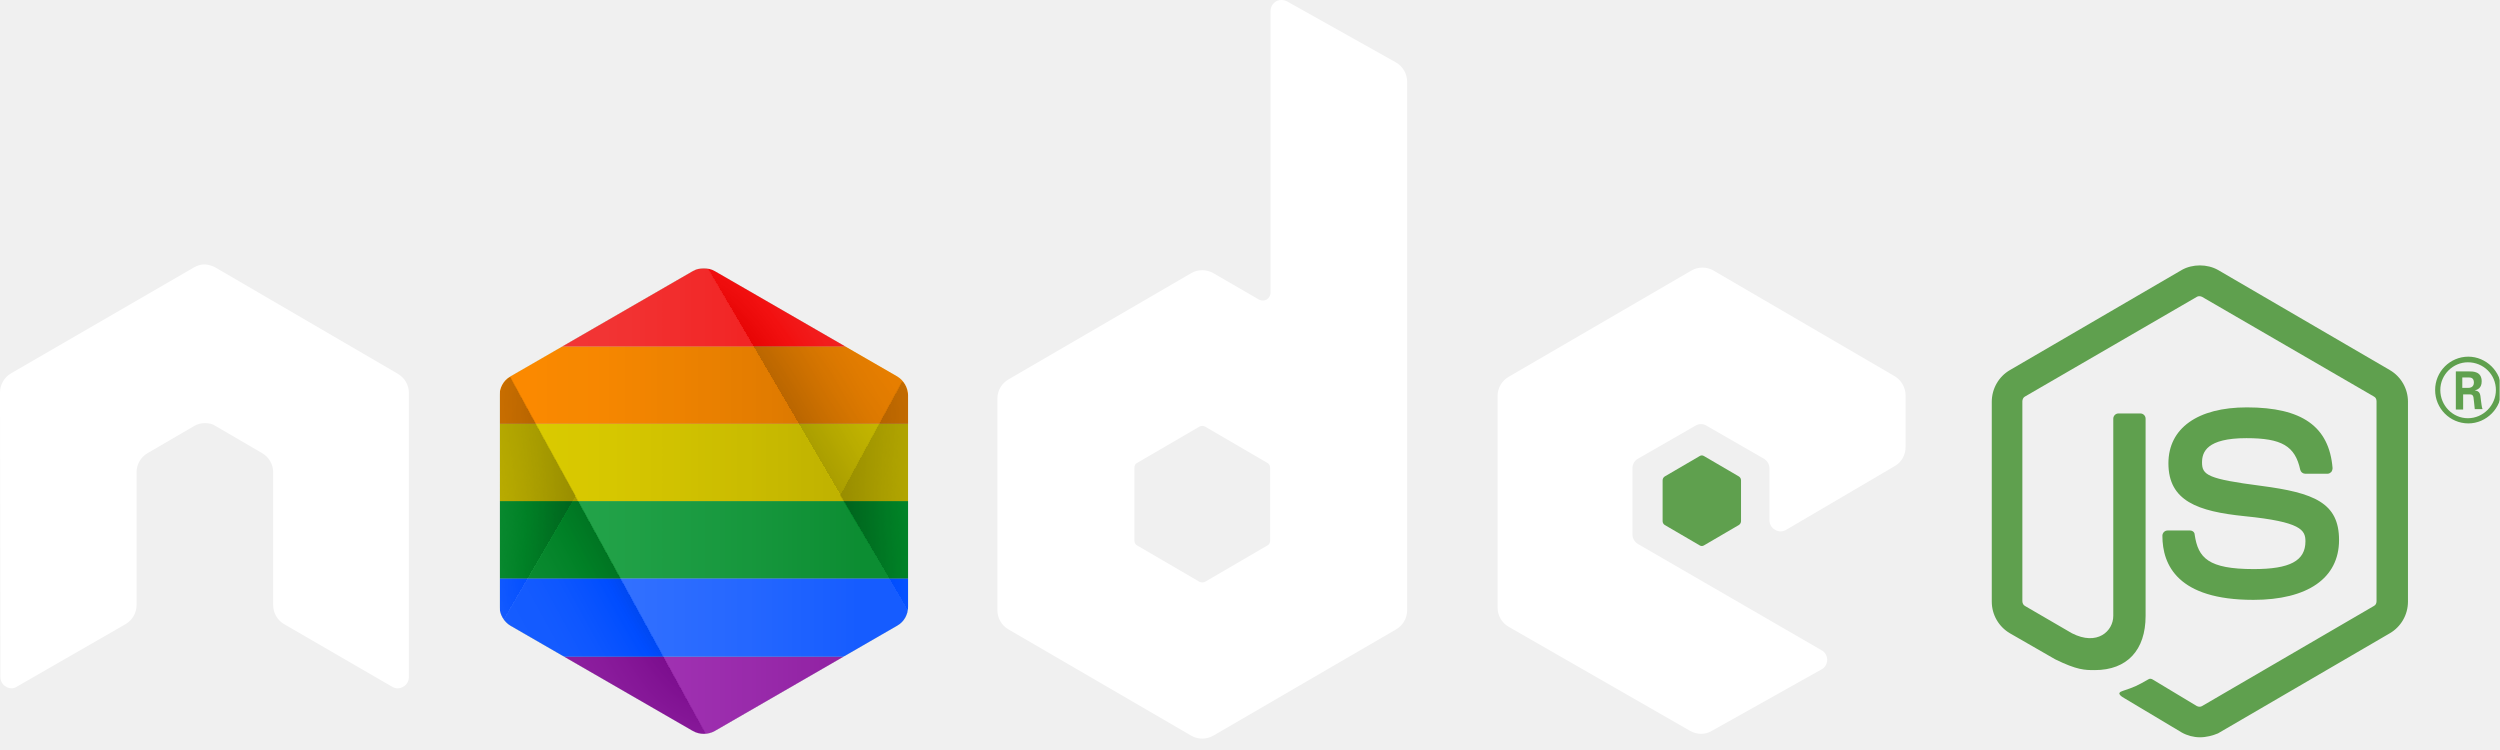
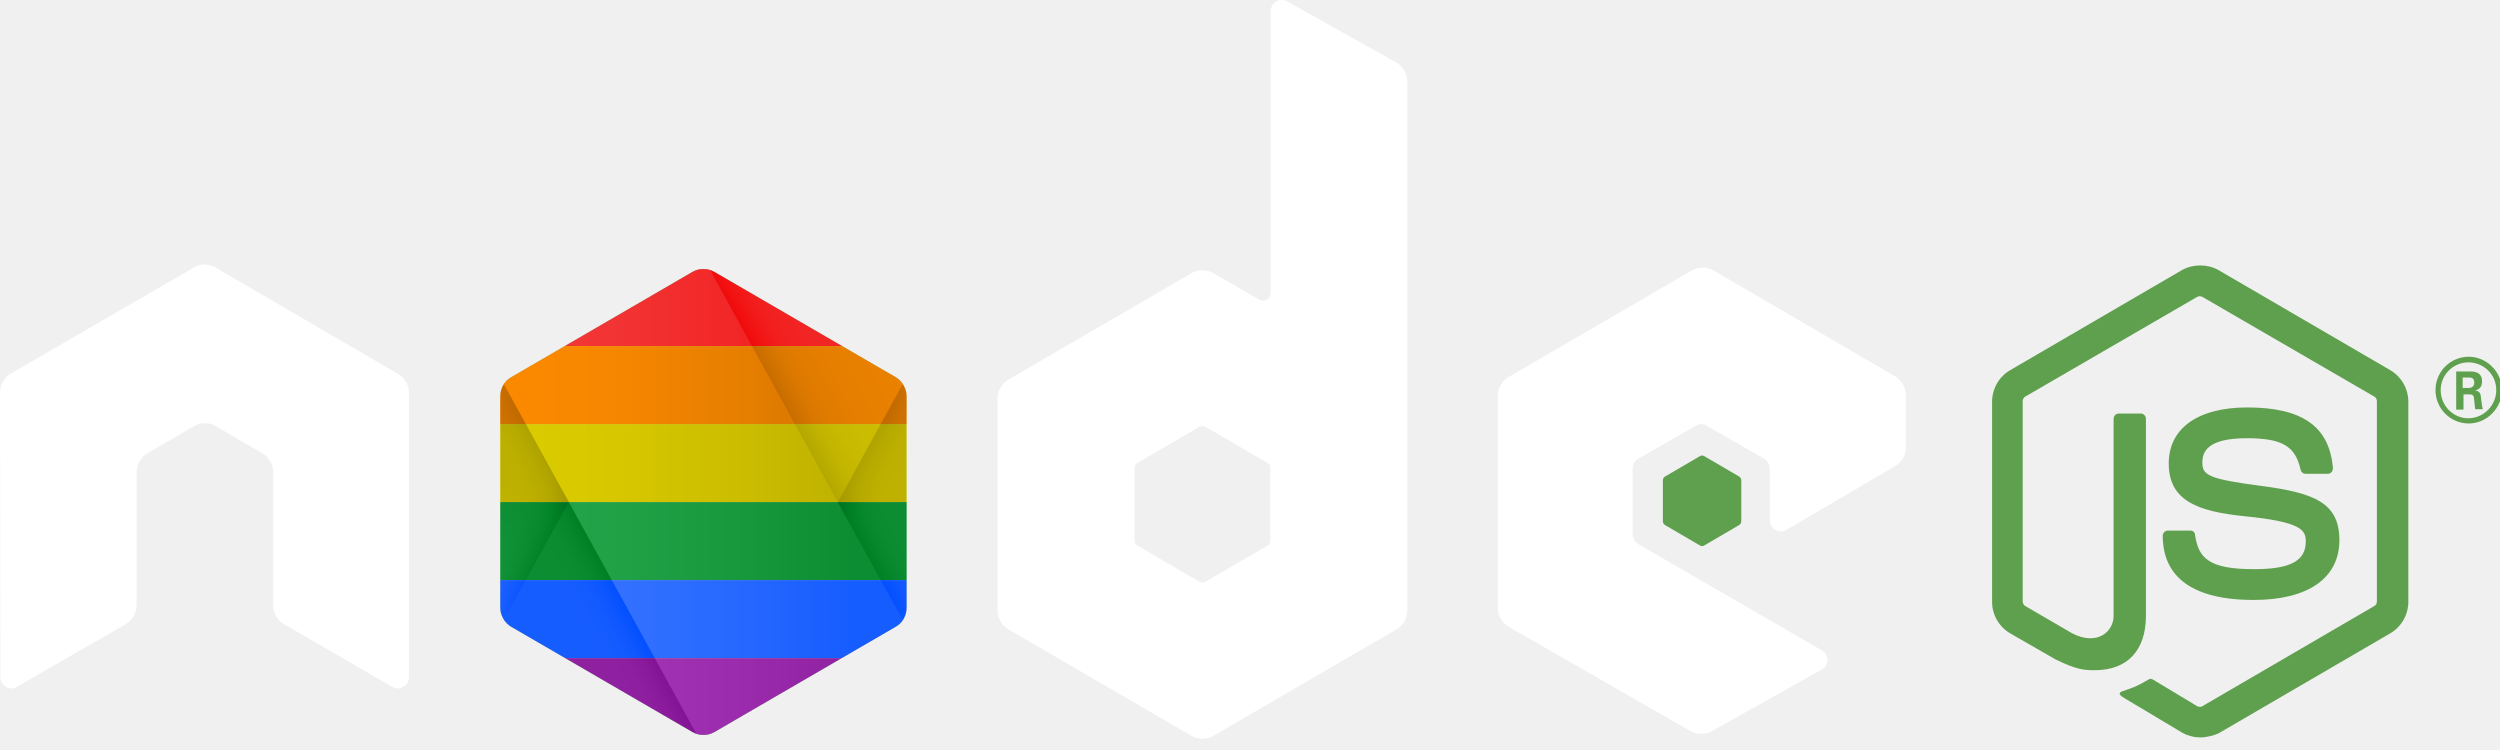
- <svg xmlns="http://www.w3.org/2000/svg" width="267" height="80" fill="none">
-   <mask id="a" width="267" height="80" x="0" y="0" maskUnits="userSpaceOnUse" style="mask-type:luminance">
-     <path fill="#fff" d="M266.96 0H0v79.988h266.96V0Z" />
+ <svg xmlns="http://www.w3.org/2000/svg" width="267" height="80" viewBox="0 0 267 80" fill="none">
+   <mask id="a" maskUnits="userSpaceOnUse" x="0" y="0" width="267" height="80" style="mask-type:luminance">
+     <path d="M267 0H0v79.378h267z" fill="#fff" />
  </mask>
  <g mask="url(#a)">
-     <path fill="#5FA04E" d="M234.948 78.743a4.013 4.013 0 0 1-1.933-.51l-6.12-3.657c-.921-.51-.46-.695-.184-.787 1.242-.417 1.472-.51 2.76-1.25.139-.093.323-.046.46.046l4.694 2.824c.184.093.413.093.552 0l18.36-10.695c.183-.093.277-.278.277-.51V42.86c0-.231-.094-.416-.277-.509l-18.36-10.649c-.184-.093-.415-.093-.552 0l-18.36 10.649c-.184.093-.276.324-.276.51v21.344c0 .185.092.416.276.509l5.015 2.917c2.715 1.389 4.418-.232 4.418-1.852V44.712c0-.277.23-.555.553-.555h2.347c.276 0 .552.231.552.555V65.78c0 3.658-1.979 5.787-5.431 5.787-1.057 0-1.885 0-4.233-1.157l-4.831-2.778a3.913 3.913 0 0 1-1.933-3.38V42.907c0-1.39.737-2.686 1.933-3.38l18.36-10.696c1.15-.648 2.714-.648 3.865 0l18.359 10.696a3.913 3.913 0 0 1 1.932 3.38V64.25c0 1.39-.736 2.685-1.932 3.38L236.88 78.326c-.552.232-1.243.417-1.932.417Z" />
-     <path fill="#5FA04E" d="M240.653 64.065c-8.053 0-9.71-3.704-9.71-6.852 0-.278.23-.556.552-.556h2.393c.277 0 .506.186.506.463.368 2.454 1.427 3.658 6.305 3.658 3.865 0 5.522-.88 5.522-2.963 0-1.204-.462-2.084-6.489-2.686-5.015-.51-8.145-1.62-8.145-5.648 0-3.75 3.13-5.973 8.375-5.973 5.891 0 8.789 2.037 9.157 6.482a.755.755 0 0 1-.136.417c-.095.092-.232.185-.372.185h-2.438a.54.54 0 0 1-.505-.417c-.553-2.546-1.98-3.38-5.752-3.38-4.234 0-4.739 1.482-4.739 2.593 0 1.343.597 1.76 6.303 2.5 5.66.74 8.33 1.806 8.33 5.788 0 4.074-3.36 6.39-9.157 6.39ZM267.16 41.656c0 1.944-1.612 3.565-3.545 3.565a3.556 3.556 0 0 1-3.543-3.565 3.555 3.555 0 0 1 3.543-3.565c1.888 0 3.545 1.574 3.545 3.565Zm-6.535 0c0 1.667 1.335 3.01 2.944 3.01 1.658 0 2.992-1.39 2.992-3.01 0-1.667-1.334-2.963-2.992-2.963-1.563 0-2.944 1.296-2.944 2.963Zm1.657-1.991h1.381c.46 0 1.381 0 1.381 1.065 0 .74-.463.88-.74.972.555.046.6.417.645.926.047.324.095.88.186 1.065h-.831c0-.185-.136-1.204-.136-1.25-.045-.231-.137-.324-.413-.324h-.691v1.62h-.782v-4.074Zm.735 1.76h.598c.508 0 .598-.37.598-.556 0-.556-.368-.556-.598-.556h-.642v1.111h.044Z" />
-     <path fill="#fff" fill-rule="evenodd" d="M43.667 41.948c0-.834-.46-1.62-1.196-2.037L23.007 28.567c-.322-.185-.69-.278-1.058-.324h-.184c-.369 0-.737.139-1.059.324L1.196 39.864A2.377 2.377 0 0 0 0 41.948L.046 72.32c0 .417.23.833.598 1.018.368.232.828.232 1.15 0l11.596-6.667a2.358 2.358 0 0 0 1.196-2.037V50.421c0-.834.46-1.62 1.197-2.037l4.923-2.87a2.217 2.217 0 0 1 1.197-.325c.414 0 .828.092 1.15.324l4.923 2.87a2.358 2.358 0 0 1 1.197 2.038v14.214c0 .834.46 1.62 1.196 2.037l11.504 6.667c.368.232.828.232 1.196 0 .368-.185.598-.601.598-1.018V41.948ZM137.444.139c-.368-.185-.828-.185-1.151 0-.368.231-.597.602-.597 1.019v30.095a.893.893 0 0 1-.415.74.875.875 0 0 1-.828 0l-4.877-2.824a2.36 2.36 0 0 0-2.347 0l-19.51 11.344a2.358 2.358 0 0 0-1.196 2.037v22.64c0 .834.46 1.621 1.196 2.038l19.51 11.344a2.36 2.36 0 0 0 2.347 0l19.51-11.344a2.358 2.358 0 0 0 1.196-2.037V8.75c0-.88-.46-1.667-1.196-2.084L137.444.14Zm-1.794 57.598c0 .23-.093.416-.276.509l-6.673 3.89a.678.678 0 0 1-.598 0l-6.672-3.89c-.184-.093-.276-.324-.276-.51v-7.778c0-.231.092-.417.276-.51l6.672-3.889a.678.678 0 0 1 .598 0l6.673 3.89c.183.092.276.324.276.51v7.777ZM202.367 49.773c.738-.417 1.151-1.204 1.151-2.038v-5.51c0-.833-.459-1.62-1.151-2.037l-19.371-11.297a2.359 2.359 0 0 0-2.347 0L161.14 40.235a2.357 2.357 0 0 0-1.197 2.037v22.64c0 .834.46 1.621 1.197 2.038l19.371 11.112c.737.417 1.611.417 2.301 0l11.734-6.575c.368-.185.598-.602.598-1.018 0-.417-.23-.834-.598-1.019l-19.602-11.344c-.368-.23-.598-.601-.598-1.018v-7.084c0-.417.23-.834.598-1.019l6.12-3.518a1.117 1.117 0 0 1 1.196 0l6.12 3.518c.368.232.597.602.597 1.02v5.555c0 .417.231.833.6 1.019.367.231.827.231 1.195 0l11.595-6.806Z" clip-rule="evenodd" />
-     <path fill="#5FA04E" fill-rule="evenodd" d="M181.524 48.708a.417.417 0 0 1 .461 0l3.726 2.176c.138.093.23.232.23.417v4.352a.487.487 0 0 1-.23.417l-3.726 2.176a.417.417 0 0 1-.461 0l-3.727-2.176a.487.487 0 0 1-.23-.417v-4.352c0-.185.092-.324.23-.417l3.727-2.176Z" clip-rule="evenodd" />
-     <g clip-path="url(#b)">
-       <mask id="d" width="44" height="51" x="53" y="28" maskUnits="userSpaceOnUse" style="mask-type:alpha">
-         <path fill="url(#c)" d="M76.348 28.96a2.385 2.385 0 0 0-2.36 0L54.507 40.205c-.74.417-1.157 1.204-1.157 2.036v22.54c0 .833.463 1.62 1.157 2.036l19.48 11.246a2.385 2.385 0 0 0 2.36 0L95.83 66.819c.74-.416 1.156-1.204 1.156-2.036v-22.54a2.412 2.412 0 0 0-1.156-2.036L76.348 28.96Z" />
-       </mask>
-       <g mask="url(#d)">
-         <path fill="#750787" d="M97.056 70.132H53.35v8.258h43.706v-8.258Z" />
-         <path fill="#004DFF" d="M97.056 61.773H53.35v8.358h43.706v-8.358Z" />
-         <path fill="#008026" d="M97.056 53.515H53.35v8.258h43.706v-8.258Z" />
-         <path fill="#FFED00" d="M97.056 45.256H53.35v8.259h43.706v-8.259Z" />
-         <path fill="#FF8C00" d="M97.056 36.998H53.35v8.259h43.706v-8.259Z" />
-         <path fill="#E40303" d="M97.056 28.64H53.35v8.358h43.706V28.64Z" />
+     <path d="M234.983 78.755a4 4 0 0 1-1.933-.51l-6.121-3.658c-.921-.51-.46-.695-.184-.787 1.242-.417 1.472-.51 2.761-1.25.138-.093.322-.047.46.046l4.694 2.825c.184.092.414.092.552 0l18.363-10.698c.183-.092.277-.277.277-.509V42.867c0-.232-.094-.417-.277-.51l-18.363-10.65c-.184-.093-.414-.093-.552 0l-18.362 10.65c-.184.093-.276.324-.276.51v21.347c0 .186.092.417.276.51l5.016 2.917c2.715 1.39 4.418-.232 4.418-1.852v-21.07c0-.278.23-.556.553-.556h2.347c.276 0 .552.232.552.556v21.07c0 3.658-1.979 5.788-5.431 5.788-1.058 0-1.886 0-4.234-1.157l-4.832-2.779a3.91 3.91 0 0 1-1.933-3.38V42.912c0-1.39.737-2.686 1.933-3.38l18.363-10.697c1.15-.649 2.715-.649 3.865 0l18.363 10.696a3.91 3.91 0 0 1 1.932 3.381V64.26c0 1.39-.736 2.686-1.932 3.381l-18.363 10.697c-.552.232-1.242.417-1.932.417" fill="#5FA04E" />
+     <path d="M240.69 64.075c-8.055 0-9.712-3.705-9.712-6.854 0-.277.23-.555.552-.555h2.393c.277 0 .507.185.507.463.368 2.454 1.426 3.658 6.305 3.658 3.866 0 5.523-.88 5.523-2.963 0-1.204-.462-2.084-6.49-2.686-5.016-.51-8.146-1.621-8.146-5.65 0-3.75 3.13-5.974 8.376-5.974 5.892 0 8.791 2.038 9.159 6.484a.76.76 0 0 1-.137.416c-.094.093-.231.186-.371.186h-2.439a.54.54 0 0 1-.505-.417c-.553-2.547-1.98-3.38-5.753-3.38-4.234 0-4.74 1.481-4.74 2.593 0 1.342.598 1.76 6.305 2.5 5.66.741 8.33 1.806 8.33 5.788 0 4.076-3.36 6.391-9.157 6.391m26.51-22.413c0 1.945-1.612 3.566-3.546 3.566a3.556 3.556 0 0 1-3.543-3.566 3.556 3.556 0 0 1 3.543-3.565c1.888 0 3.546 1.574 3.546 3.565m-6.536 0c0 1.667 1.335 3.01 2.944 3.01 1.658 0 2.993-1.39 2.993-3.01 0-1.667-1.335-2.963-2.993-2.963a2.975 2.975 0 0 0-2.944 2.963m1.657-1.991h1.381c.46 0 1.381 0 1.381 1.065 0 .74-.462.88-.739.973.554.046.599.416.645.926.046.324.094.88.185 1.065h-.83c0-.186-.137-1.204-.137-1.25-.045-.232-.137-.325-.413-.325h-.691v1.62h-.782zm.736 1.76h.597c.508 0 .599-.37.599-.556 0-.556-.368-.556-.599-.556h-.642v1.112z" fill="#5FA04E" />
+     <path fill-rule="evenodd" clip-rule="evenodd" d="M43.674 41.954c0-.834-.46-1.62-1.197-2.038L23.01 28.572c-.322-.185-.69-.278-1.058-.324h-.184c-.368 0-.736.139-1.059.324l-19.512 11.3A2.38 2.38 0 0 0 0 41.953l.046 30.378c0 .416.23.833.598 1.018.368.232.829.232 1.15 0l11.598-6.668a2.36 2.36 0 0 0 1.197-2.037V50.428c0-.833.46-1.62 1.196-2.037l4.924-2.871a2.2 2.2 0 0 1 1.197-.325c.414 0 .828.093 1.15.325l4.925 2.87a2.36 2.36 0 0 1 1.196 2.038v14.217c0 .833.46 1.62 1.197 2.037l11.505 6.668c.368.232.828.232 1.197 0 .368-.185.598-.602.598-1.018zM137.465.139c-.369-.185-.829-.185-1.151 0-.368.231-.598.602-.598 1.019v30.1a.89.89 0 0 1-.415.74.88.88 0 0 1-.828 0l-4.878-2.825a2.36 2.36 0 0 0-2.347 0L107.735 40.52a2.36 2.36 0 0 0-1.196 2.037V65.2c0 .834.46 1.621 1.196 2.038l19.513 11.345a2.36 2.36 0 0 0 2.347 0l19.513-11.345a2.36 2.36 0 0 0 1.196-2.038V8.752c0-.88-.46-1.667-1.196-2.084zm-1.795 57.606c0 .232-.092.417-.276.51l-6.674 3.89a.68.68 0 0 1-.598 0l-6.673-3.89c-.184-.093-.276-.325-.276-.51v-7.78c0-.231.092-.416.276-.509l6.673-3.89a.68.68 0 0 1 .598 0l6.674 3.89c.184.093.276.324.276.51zm66.728-7.965c.737-.417 1.151-1.204 1.151-2.038v-5.51c0-.834-.46-1.62-1.151-2.037l-19.375-11.3a2.36 2.36 0 0 0-2.347 0l-19.512 11.346a2.36 2.36 0 0 0-1.197 2.037v22.645c0 .833.46 1.62 1.197 2.037l19.374 11.114c.737.416 1.611.416 2.301 0l11.736-6.576c.368-.185.598-.602.598-1.019s-.23-.833-.598-1.018L174.97 58.115c-.368-.231-.598-.602-.598-1.018v-7.085c0-.417.23-.834.598-1.02l6.121-3.518a1.12 1.12 0 0 1 1.196 0l6.121 3.519c.368.231.598.602.598 1.019v5.557c0 .416.23.833.599 1.018.368.232.828.232 1.196 0z" fill="#fff" />
+     <path fill-rule="evenodd" clip-rule="evenodd" d="M181.551 48.716a.42.42 0 0 1 .461 0l3.727 2.176c.138.092.23.231.23.417v4.352a.49.49 0 0 1-.23.417l-3.727 2.177a.42.42 0 0 1-.461 0l-3.727-2.177a.49.49 0 0 1-.23-.417V51.31c0-.185.092-.325.23-.417z" fill="#5FA04E" />
+     <g transform="translate(53.428, 28.628)">
+       <g clip-path="url(#d)">
+         <rect fill="#E40303" x="0" y="0" width="44" height="8.333" />
+         <rect fill="#FF8C00" x="0" y="8.333" width="44" height="8.333" />
+         <rect fill="#FFED00" x="0" y="16.666" width="44" height="8.333" />
+         <rect fill="#008026" x="0" y="25" width="44" height="8.333" />
+         <rect fill="#004DFF" x="0" y="33.333" width="44" height="8.333" />
+         <rect fill="#750787" x="0" y="41.666" width="44" height="8.333" />
      </g>
      <g opacity=".5" style="mix-blend-mode:luminosity">
-         <path fill="#fff" d="M76.348 28.96a2.385 2.385 0 0 0-2.36 0L54.507 40.205c-.74.417-1.157 1.204-1.157 2.036v22.54c0 .833.463 1.62 1.157 2.036l19.48 11.246a2.385 2.385 0 0 0 2.36 0L95.83 66.819c.74-.416 1.156-1.204 1.156-2.036v-22.54a2.412 2.412 0 0 0-1.156-2.036L76.348 28.96Z" />
+         <rect clip-path="url(#d)" fill="#fff" x="0" y="0" width="44" height="50" />
        <g style="mix-blend-mode:luminosity">
-           <mask id="f" width="44" height="51" x="53" y="28" maskUnits="userSpaceOnUse" style="mask-type:alpha">
-             <path fill="url(#e)" d="M76.348 28.96a2.385 2.385 0 0 0-2.36 0L54.507 40.205c-.74.417-1.157 1.204-1.157 2.036v22.54c0 .833.463 1.62 1.157 2.036l19.48 11.246a2.385 2.385 0 0 0 2.36 0L95.83 66.819c.74-.416 1.156-1.204 1.156-2.036v-22.54a2.412 2.412 0 0 0-1.156-2.036L76.348 28.96Z" />
-           </mask>
-           <g mask="url(#f)">
-             <path fill="url(#g)" d="M76.348 28.96a2.385 2.385 0 0 0-2.36 0L54.507 40.205c-.74.417-1.157 1.204-1.157 2.036v22.54c0 .833.463 1.62 1.157 2.036l19.48 11.246a2.385 2.385 0 0 0 2.36 0L95.83 66.819c.74-.416 1.156-1.204 1.156-2.036v-22.54a2.412 2.412 0 0 0-1.156-2.036L76.348 28.96Z" />
-             <g filter="url(#h)">
-               <path fill="url(#i)" d="M95.875 40.206 76.3 28.96a3.215 3.215 0 0 0-.601-.231l-21.885 37.49c.185.231.477.569.709.708l19.463 11.138c.556.324 1.203.417 1.805.231l20.591-37.672a1.448 1.448 0 0 0-.508-.417Z" />
-             </g>
-             <g filter="url(#j)">
-               <path fill="url(#k)" d="M95.826 66.818c.556-.324 1.057-.931 1.057-1.663L75.559 28.682c-.556-.092-1.157-.046-1.666.277l-19.434 11.2 20.96 38.23c.306-.05.602-.144.88-.278l19.527-11.293Z" />
-             </g>
-           </g>
+           <path fill="url(#b)" d="M22.873.417a2.36 2.36 0 0 0-2.348 0L1.151 11.669C.414 12.086 0 12.873 0 13.707v22.551c0 .834.46 1.621 1.15 2.038l19.375 11.253a2.36 2.36 0 0 0 2.348 0l19.374-11.253c.737-.417 1.15-1.204 1.15-2.038V13.707c0-.834-.46-1.62-1.15-2.038z" />
+           <path fill="url(#c)" filter="url(#f)" clip-path="url(#d)" d="m21.699-1.047 21.506 12.995L21.7 51.073.153 38.055z" />
+           <path fill="url(#e)" filter="url(#f)" clip-path="url(#d)" d="M21.699-1.047.153 11.948l21.546 39.125 21.506-13.018z" />
        </g>
      </g>
    </g>
  </g>
  <defs>
-     <linearGradient id="c" x1="83.101" x2="65.483" y1="37.336" y2="73.272" gradientUnits="userSpaceOnUse">
-       <stop stop-color="#3F873F" />
-       <stop offset=".33" stop-color="#3F8B3D" />
-       <stop offset=".637" stop-color="#3E9638" />
-       <stop offset=".934" stop-color="#3DA92E" />
+     <linearGradient id="b" x1="30.33" y1="8.56" x2="14.9" y2="44.7" gradientUnits="userSpaceOnUse">
+       <stop stop-color="#3F8B3D" />
+       <stop offset=".64" stop-color="#3F873F" />
+       <stop offset=".93" stop-color="#3DA92E" />
      <stop offset="1" stop-color="#3DAE2B" />
    </linearGradient>
-     <linearGradient id="e" x1="83.101" x2="65.483" y1="37.336" y2="73.272" gradientUnits="userSpaceOnUse">
-       <stop stop-color="#3F873F" />
-       <stop offset=".33" stop-color="#3F8B3D" />
-       <stop offset=".637" stop-color="#3E9638" />
-       <stop offset=".934" stop-color="#3DA92E" />
-       <stop offset="1" stop-color="#3DAE2B" />
+     <linearGradient id="c" x1="18.8" y1="26.8" x2="68" y2=".4" gradientUnits="userSpaceOnUse">
+       <stop offset=".14" stop-color="#3F873F" />
+       <stop offset=".4" stop-color="#52A044" />
+       <stop offset=".71" stop-color="#64B749" />
+       <stop offset=".91" stop-color="#6ABF4B" />
    </linearGradient>
-     <linearGradient id="g" x1="83.101" x2="65.483" y1="37.336" y2="73.272" gradientUnits="userSpaceOnUse">
-       <stop stop-color="#3F873F" />
-       <stop offset=".33" stop-color="#3F8B3D" />
-       <stop offset=".637" stop-color="#3E9638" />
-       <stop offset=".934" stop-color="#3DA92E" />
-       <stop offset="1" stop-color="#3DAE2B" />
+     <linearGradient id="e" x1=".25" y1="24.5" x2="44" y2="24.5" gradientUnits="userSpaceOnUse">
+       <stop offset=".09" stop-color="#6ABF4B" />
+       <stop offset=".29" stop-color="#64B749" />
+       <stop offset=".6" stop-color="#52A044" />
+       <stop offset=".86" stop-color="#3F873F" />
    </linearGradient>
-     <linearGradient id="i" x1="72.207" x2="121.636" y1="56.143" y2="19.63" gradientUnits="userSpaceOnUse">
-       <stop offset=".138" stop-color="#3F873F" />
-       <stop offset=".402" stop-color="#52A044" />
-       <stop offset=".713" stop-color="#64B749" />
-       <stop offset=".908" stop-color="#6ABF4B" />
-     </linearGradient>
-     <linearGradient id="k" x1="52.636" x2="97.713" y1="53.505" y2="53.505" gradientUnits="userSpaceOnUse">
-       <stop offset=".092" stop-color="#6ABF4B" />
-       <stop offset=".287" stop-color="#64B749" />
-       <stop offset=".598" stop-color="#52A044" />
-       <stop offset=".862" stop-color="#3F873F" />
-     </linearGradient>
-     <filter id="h" width="66.568" height="73.662" x="41.815" y="16.728" color-interpolation-filters="sRGB" filterUnits="userSpaceOnUse">
-       <feFlood flood-opacity="0" result="BackgroundImageFix" />
-       <feColorMatrix in="SourceAlpha" result="hardAlpha" values="0 0 0 0 0 0 0 0 0 0 0 0 0 0 0 0 0 0 127 0" />
-       <feOffset />
-       <feGaussianBlur stdDeviation="6" />
-       <feComposite in2="hardAlpha" operator="out" />
-       <feColorMatrix values="0 0 0 0 0 0 0 0 0 0 0 0 0 0 0 0 0 0 0.75 0" />
-       <feBlend in2="BackgroundImageFix" result="effect1_dropShadow_1_1661" />
-       <feBlend in="SourceGraphic" in2="effect1_dropShadow_1_1661" result="shape" />
+     <clipPath id="d">
+       <path d="M22.873.417a2.36 2.36 0 0 0-2.348 0L1.151 11.669C.414 12.086 0 12.873 0 13.707v22.551c0 .834.46 1.621 1.15 2.038l19.375 11.253a2.36 2.36 0 0 0 2.348 0l19.374-11.253c.737-.417 1.15-1.204 1.15-2.038V13.707c0-.834-.46-1.62-1.15-2.038z" />
+     </clipPath>
+     <filter id="f">
+       <feDropShadow dx="0" dy="0" stdDeviation="2" flood-color="#000000" flood-opacity="0.5" />
    </filter>
-     <filter id="j" width="66.424" height="73.748" x="42.459" y="16.64" color-interpolation-filters="sRGB" filterUnits="userSpaceOnUse">
-       <feFlood flood-opacity="0" result="BackgroundImageFix" />
-       <feColorMatrix in="SourceAlpha" result="hardAlpha" values="0 0 0 0 0 0 0 0 0 0 0 0 0 0 0 0 0 0 127 0" />
-       <feOffset />
-       <feGaussianBlur stdDeviation="6" />
-       <feComposite in2="hardAlpha" operator="out" />
-       <feColorMatrix values="0 0 0 0 0 0 0 0 0 0 0 0 0 0 0 0 0 0 0.75 0" />
-       <feBlend in2="BackgroundImageFix" result="effect1_dropShadow_1_1661" />
-       <feBlend in="SourceGraphic" in2="effect1_dropShadow_1_1661" result="shape" />
-     </filter>
-     <clipPath id="b">
-       <path fill="#fff" d="M53.35 28.64h43.707v49.75H53.35z" />
-     </clipPath>
  </defs>
</svg>
